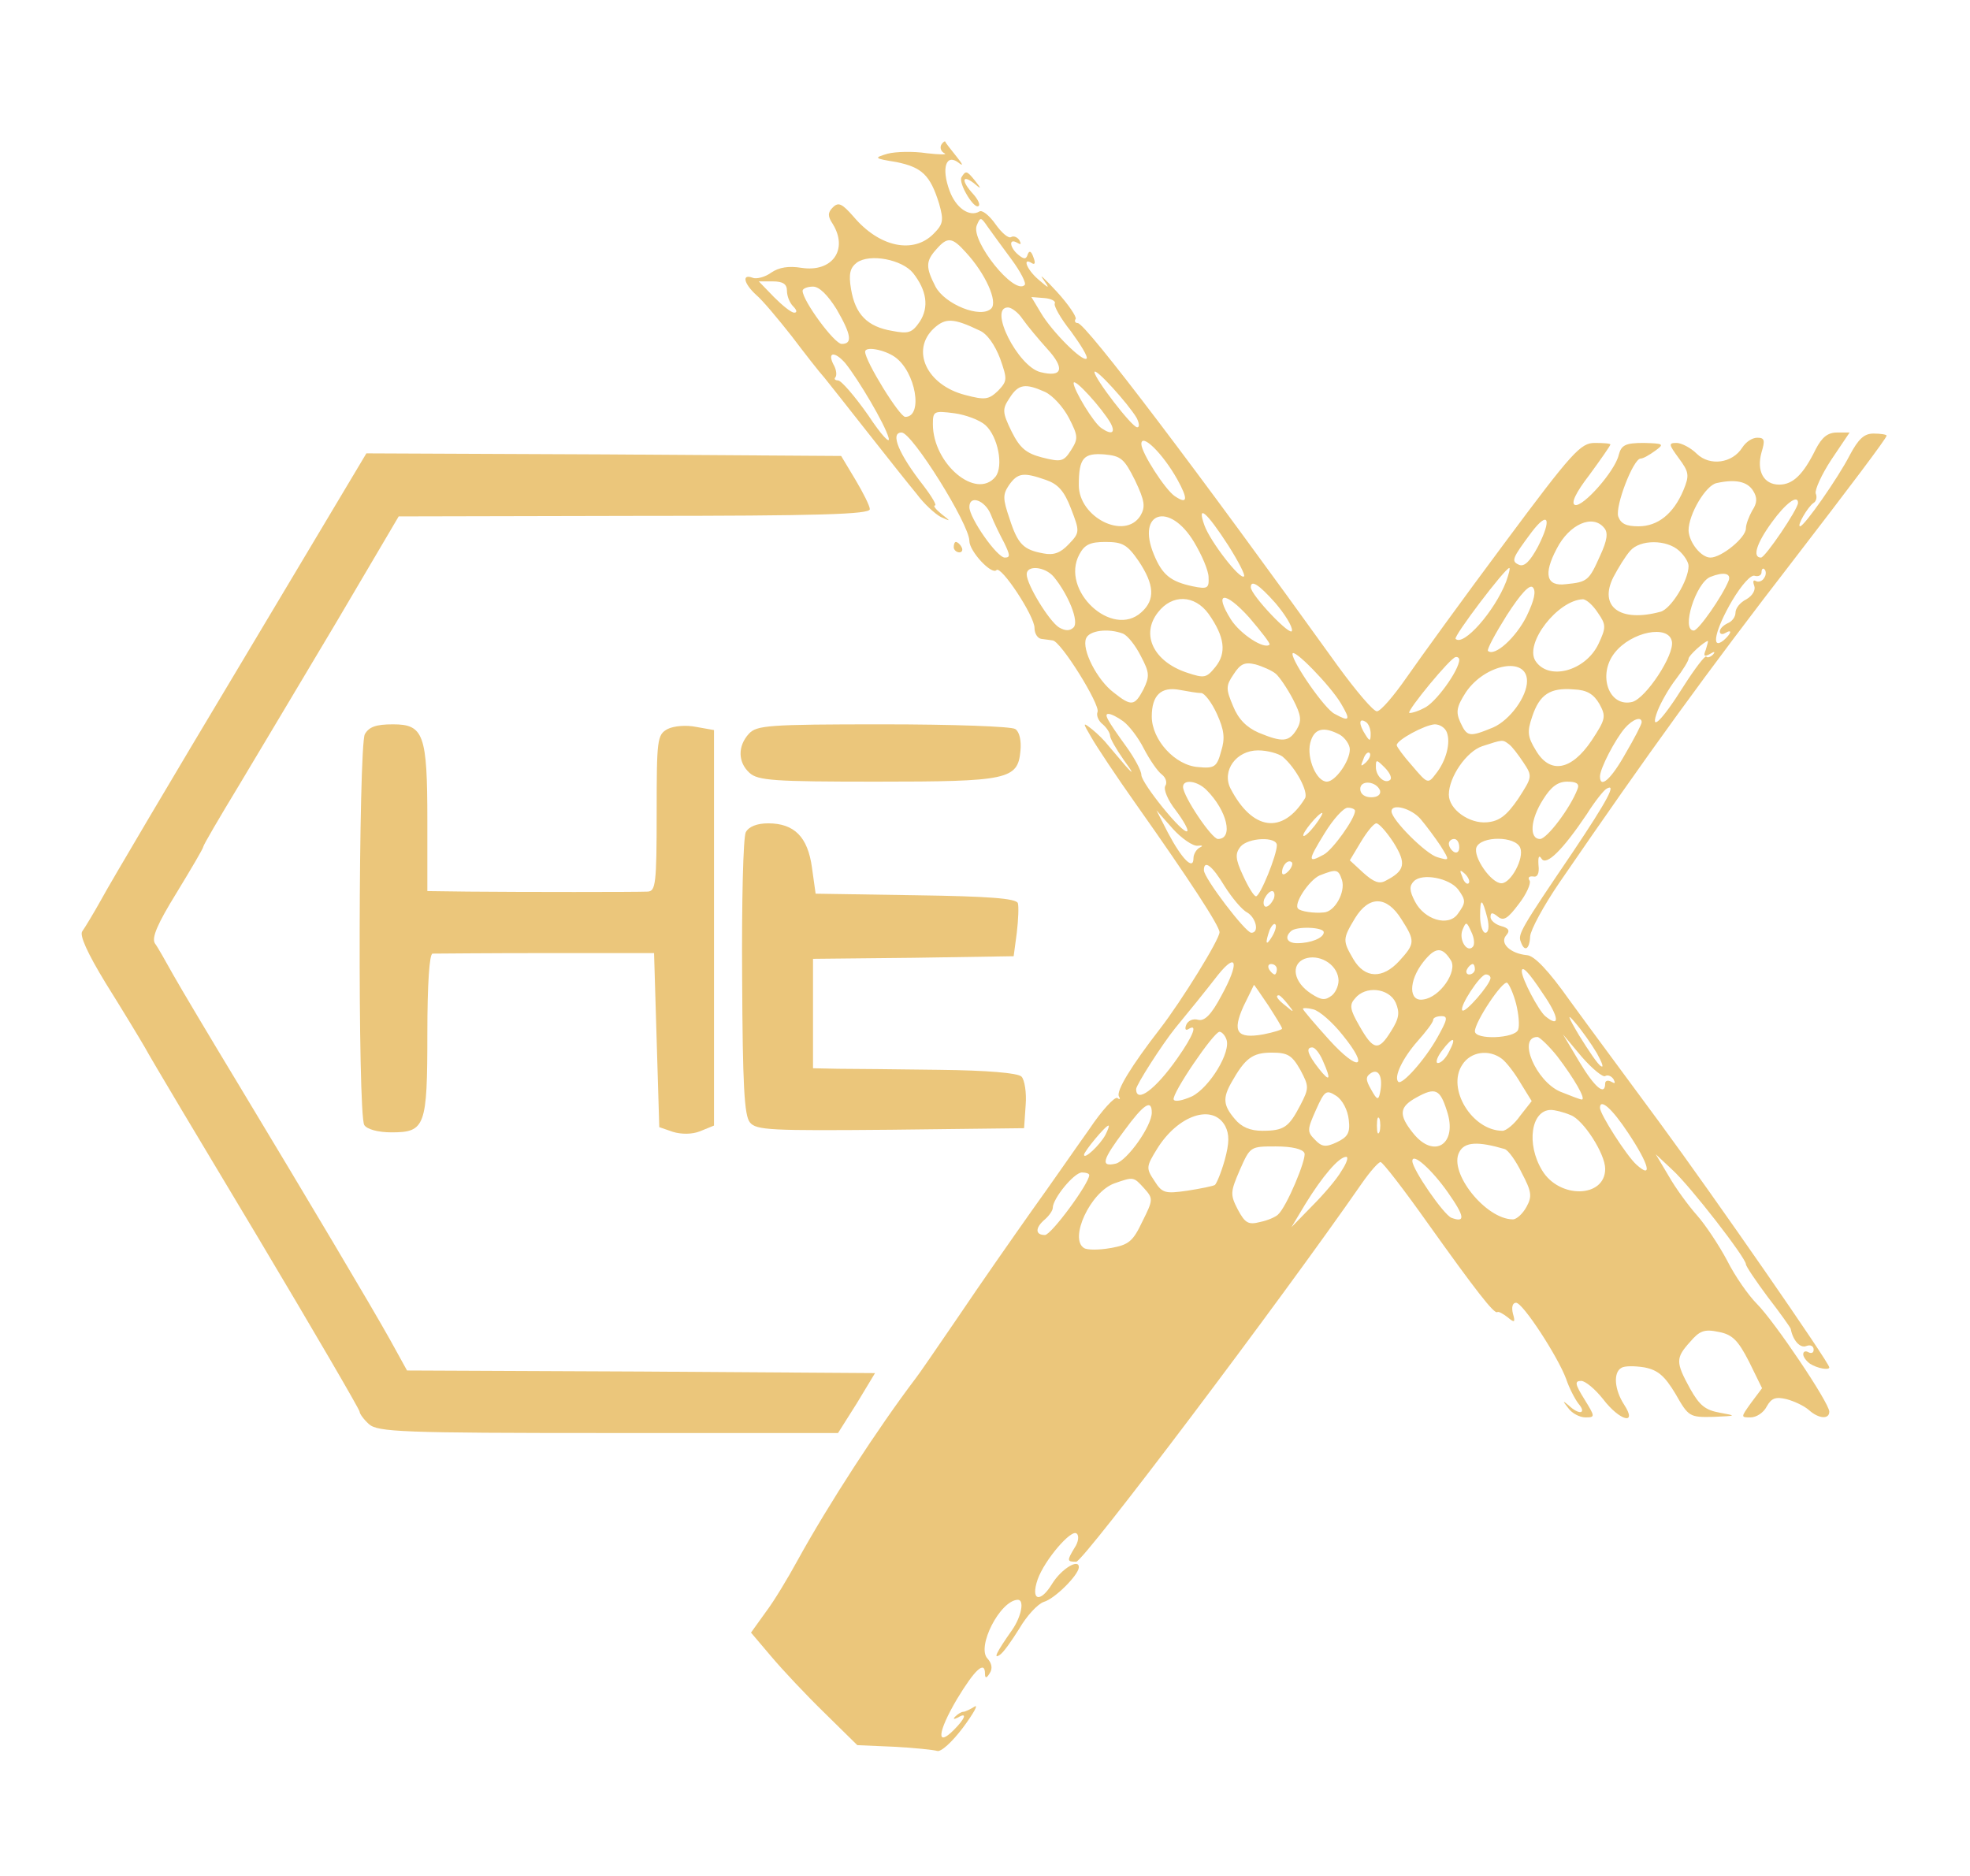
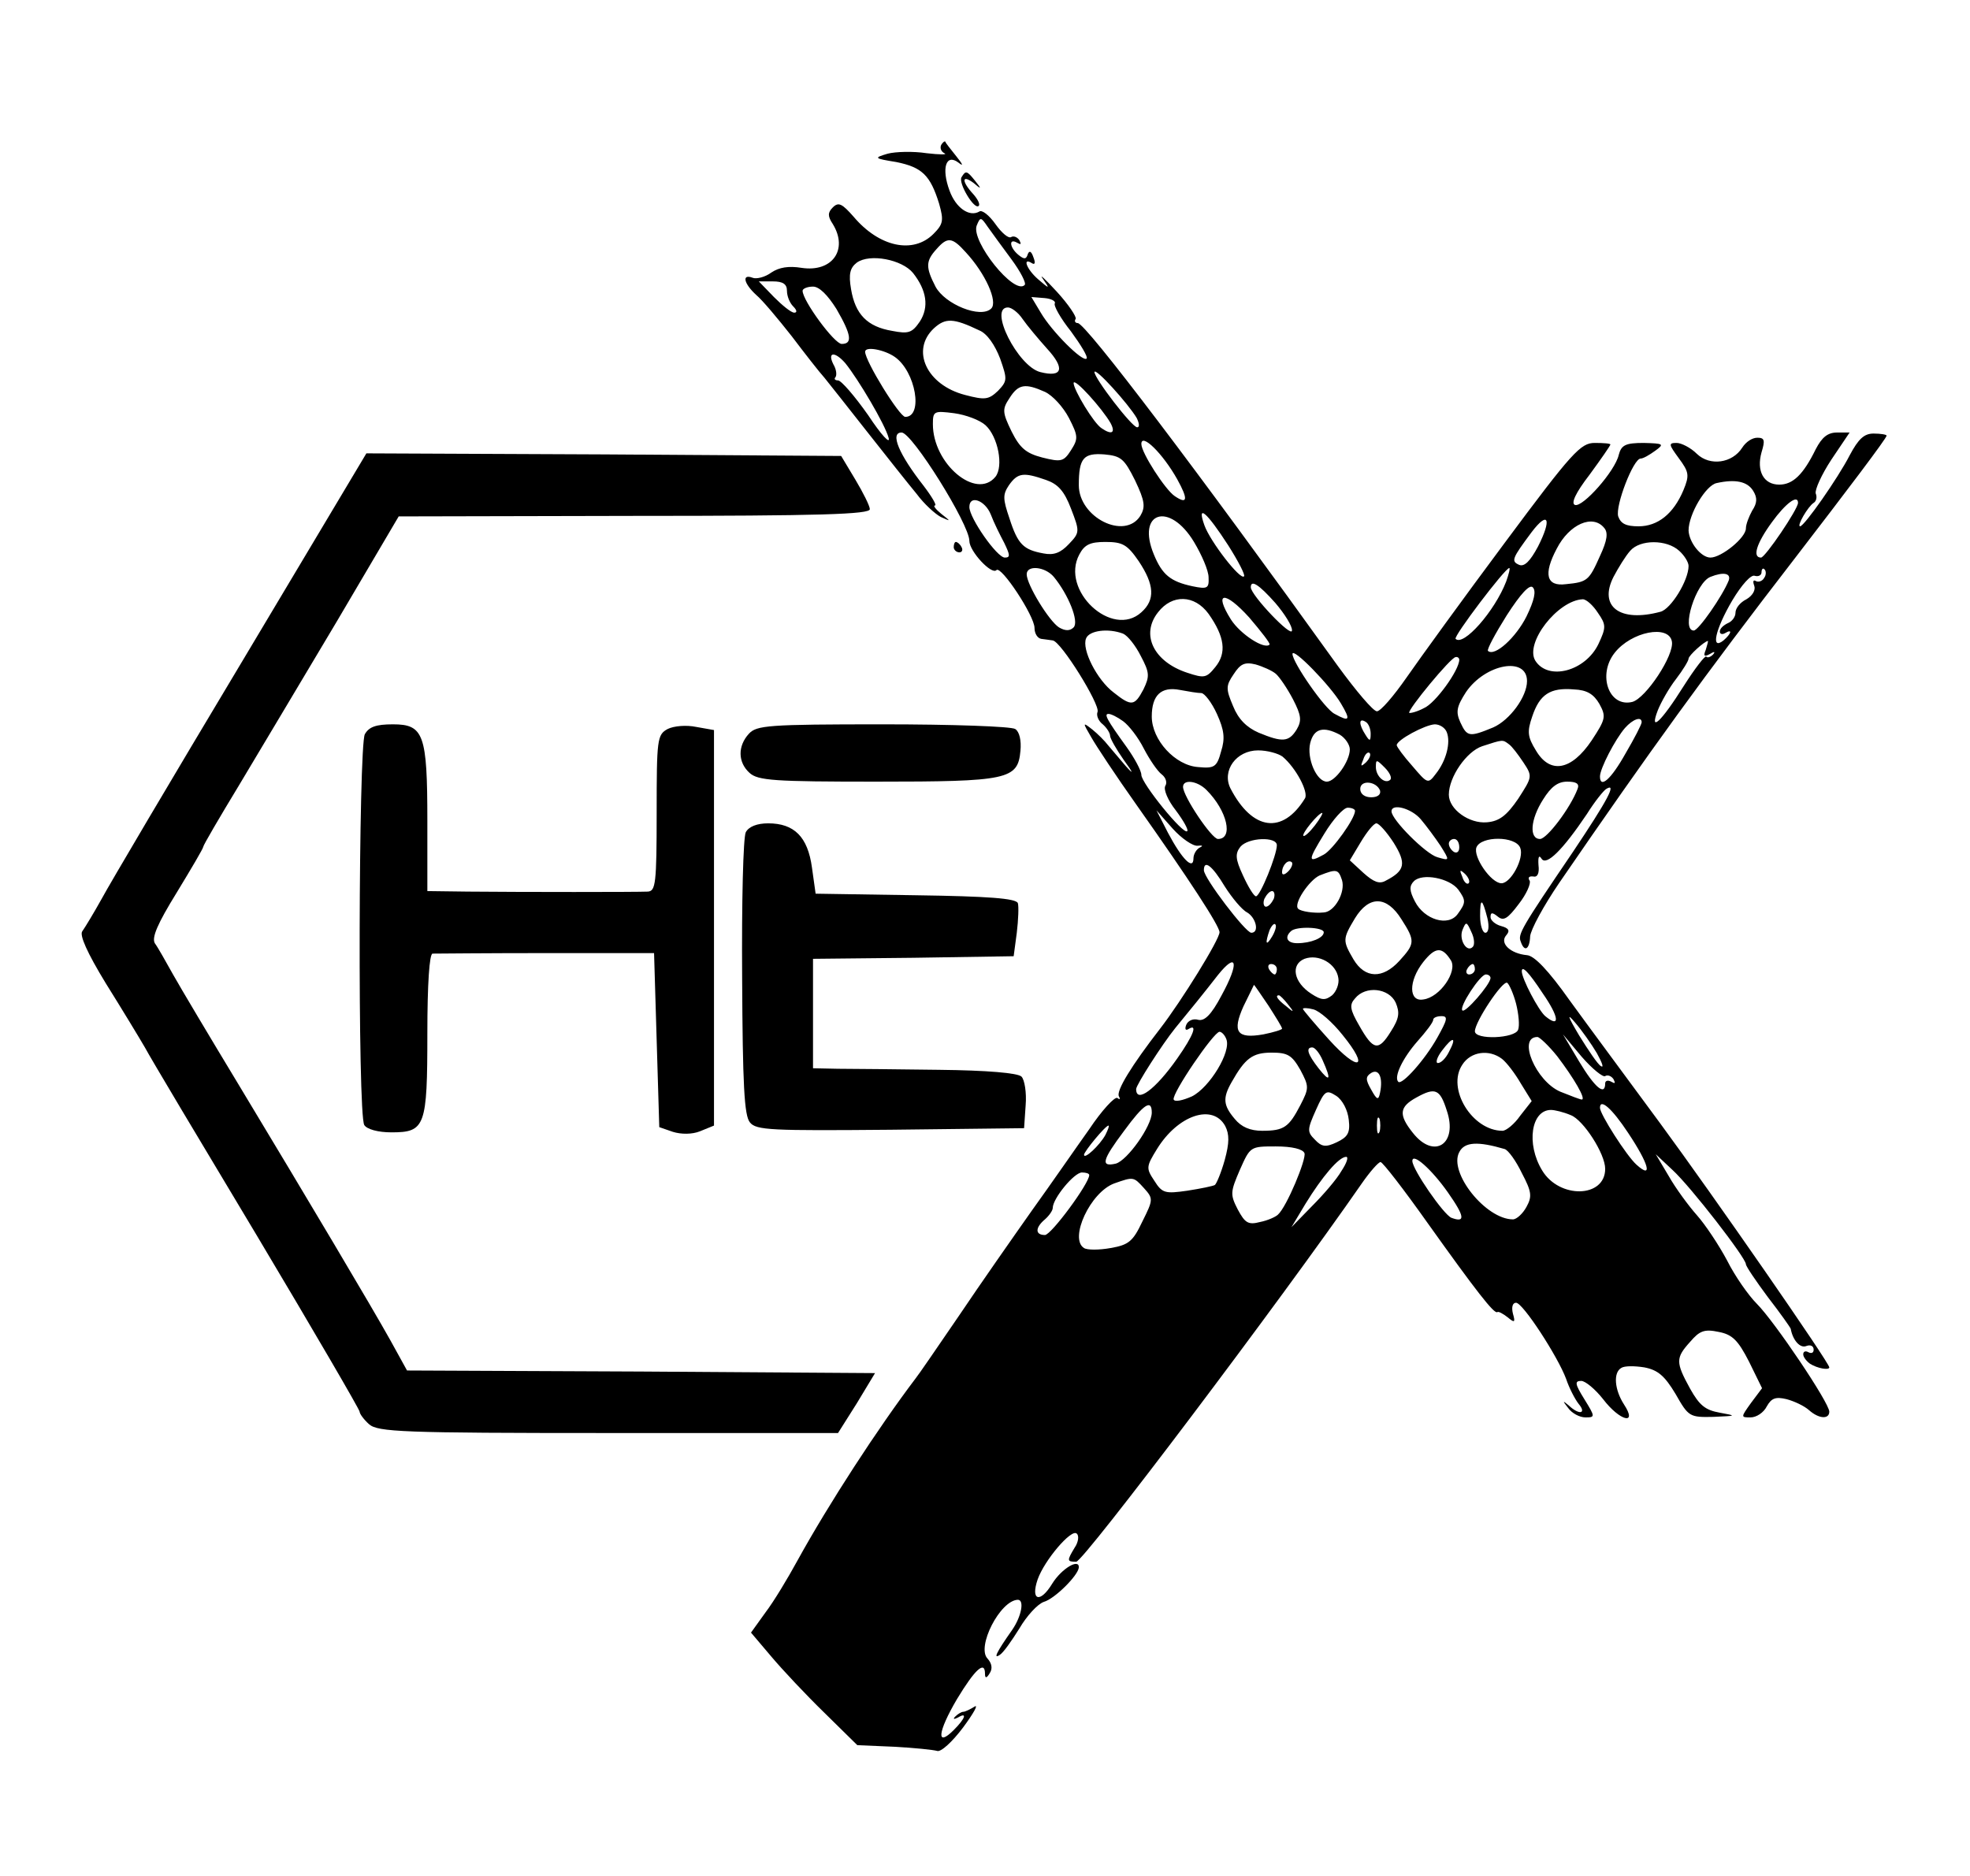
<svg xmlns="http://www.w3.org/2000/svg" viewBox="52 0 378 360" role="img" aria-labelledby="title desc">
  <defs>
-     <linearGradient id="brand" x1="68" y1="32" x2="414" y2="330" gradientUnits="userSpaceOnUse">
-       <stop offset="0%" stop-color="#151515" />
-       <stop offset="34%" stop-color="#4a3820" />
-       <stop offset="72%" stop-color="#9d753c" />
-       <stop offset="100%" stop-color="#ebc67b" />
+     <linearGradient id="brand" x1="414" y1="180" x2="68" y2="180" gradientUnits="userSpaceOnUse">
+       <stop offset="0%" stop-color="#000000" />
+       <stop offset="38%" stop-color="#3b2f1b" />
+       <stop offset="72%" stop-color="#8e6a35" />
+       <stop offset="100%" stop-color="#d9ad61" />
    </linearGradient>
  </defs>
  <g transform="translate(0,359) scale(0.1,-0.1)" fill="url(#brand)" stroke="none">
    <path d="M2326 3312 c-3 -6 0 -13 6 -16 7 -3 -8 -3 -34 0 -26 4 -60 3 -75 -1 -27 -8 -26 -9 17 -16 49 -10 65 -25 82 -80 9 -32 8 -39 -11 -58 -39 -39 -104 -25 -153 33 -22 25 -29 29 -40 18 -10 -10 -10 -17 0 -32 30 -49 -1 -93 -60 -84 -25 4 -43 1 -58 -9 -12 -9 -29 -13 -36 -10 -21 8 -17 -11 7 -33 12 -10 42 -46 68 -79 25 -33 53 -69 63 -80 9 -11 46 -58 83 -105 37 -47 79 -100 94 -118 14 -19 35 -38 46 -44 20 -9 20 -9 1 6 -11 9 -16 16 -12 16 4 0 -6 17 -22 38 -47 60 -65 102 -42 102 20 0 130 -176 130 -208 0 -20 43 -66 52 -56 9 9 73 -88 73 -111 0 -11 6 -20 13 -21 6 -1 17 -2 22 -3 16 -2 91 -123 86 -137 -3 -7 2 -18 10 -24 8 -7 14 -17 14 -22 0 -5 12 -26 26 -46 19 -26 20 -30 4 -12 -12 14 -27 32 -34 40 -6 8 -20 22 -30 30 -19 15 -19 14 -2 -15 9 -16 48 -75 87 -130 101 -143 159 -232 159 -244 0 -14 -73 -132 -114 -185 -55 -71 -85 -120 -79 -130 3 -5 2 -7 -3 -3 -5 3 -30 -24 -54 -60 -25 -35 -74 -106 -110 -156 -36 -51 -99 -141 -140 -202 -41 -60 -78 -114 -83 -120 -72 -95 -167 -241 -227 -350 -18 -33 -45 -78 -61 -99 l-28 -39 39 -46 c21 -25 67 -74 102 -108 l63 -62 70 -3 c39 -2 76 -6 83 -8 7 -3 29 17 50 45 20 27 30 45 22 40 -8 -5 -18 -10 -22 -10 -3 0 -10 -4 -15 -9 -5 -5 -3 -6 5 -2 18 11 15 -1 -8 -24 -34 -34 -31 -4 6 59 35 58 54 75 54 49 0 -9 3 -9 9 1 6 9 4 19 -4 28 -22 22 24 112 58 113 13 0 7 -32 -11 -58 -31 -44 -36 -56 -24 -48 7 4 23 27 38 51 14 24 35 47 47 51 21 6 66 51 67 66 1 18 -33 -2 -51 -31 -23 -38 -42 -33 -28 8 13 37 65 98 75 88 5 -4 3 -17 -4 -27 -15 -25 -15 -27 3 -27 14 0 392 501 548 726 16 23 32 41 36 41 4 0 45 -53 91 -118 92 -129 127 -174 133 -170 2 2 11 -3 20 -10 13 -11 15 -10 10 7 -3 12 -1 21 6 21 13 0 80 -103 96 -146 6 -18 17 -39 24 -48 16 -19 1 -22 -19 -3 -12 10 -12 9 -1 -5 7 -10 22 -18 33 -18 19 0 19 1 -2 35 -18 29 -19 35 -6 35 8 0 27 -16 42 -35 32 -42 67 -51 40 -10 -18 28 -21 61 -5 70 6 4 25 4 44 1 26 -5 39 -16 60 -51 25 -44 27 -45 73 -44 44 2 45 2 12 8 -28 5 -39 14 -57 46 -28 51 -28 59 0 90 18 21 27 25 55 19 26 -5 37 -16 58 -57 l25 -51 -21 -28 c-20 -28 -20 -28 -1 -28 11 0 25 9 31 21 9 16 17 19 38 14 15 -4 34 -13 43 -21 19 -17 39 -18 39 -3 0 17 -105 173 -139 207 -16 16 -42 53 -57 83 -16 30 -42 69 -58 87 -16 18 -41 52 -54 75 l-25 42 32 -30 c35 -32 141 -169 141 -181 0 -4 19 -32 42 -63 24 -31 43 -58 44 -61 4 -22 18 -38 30 -33 8 3 14 0 14 -7 0 -6 -4 -8 -10 -5 -5 3 -10 2 -10 -4 0 -5 6 -13 13 -18 14 -9 37 -13 37 -7 0 9 -222 329 -325 469 -61 83 -139 188 -173 235 -41 58 -68 86 -82 87 -32 3 -53 23 -40 38 8 9 5 14 -10 18 -11 3 -20 11 -20 17 0 9 3 10 14 1 11 -9 19 -4 40 24 15 19 24 40 21 45 -4 6 -1 9 7 8 8 -2 12 6 10 22 -1 16 1 20 6 12 9 -14 40 16 87 86 15 24 32 45 37 48 21 13 3 -21 -64 -121 -99 -146 -106 -158 -100 -172 7 -21 17 -15 18 10 1 13 26 59 56 103 173 252 280 400 453 624 100 130 175 229 175 234 0 2 -11 4 -25 4 -18 0 -29 -10 -46 -42 -22 -43 -87 -136 -95 -136 -7 0 15 38 26 45 5 3 7 11 4 18 -2 7 11 36 30 65 l35 52 -24 0 c-18 0 -29 -9 -41 -32 -24 -49 -44 -68 -70 -68 -30 0 -44 26 -34 62 7 23 6 28 -8 28 -10 0 -22 -8 -29 -19 -19 -30 -62 -36 -87 -12 -12 12 -30 21 -39 21 -16 0 -15 -3 4 -29 20 -27 21 -33 9 -62 -19 -45 -49 -69 -86 -69 -24 0 -34 5 -39 19 -6 20 29 111 43 111 5 0 17 7 28 15 18 13 16 14 -22 15 -35 0 -43 -4 -48 -23 -7 -31 -69 -101 -84 -96 -8 3 1 23 28 58 22 30 40 56 40 58 0 2 -13 3 -30 3 -27 0 -43 -17 -173 -192 -79 -106 -163 -222 -188 -258 -25 -36 -50 -65 -57 -65 -7 0 -40 39 -75 87 -268 373 -484 658 -499 658 -5 0 -7 4 -4 8 2 4 -14 28 -36 52 -23 25 -35 36 -27 25 14 -20 13 -20 -9 -1 -22 19 -31 43 -12 31 6 -4 7 1 3 11 -4 12 -8 14 -11 6 -3 -10 -7 -10 -18 -1 -17 14 -19 33 -2 23 7 -4 8 -3 4 5 -4 6 -11 9 -16 6 -5 -3 -18 8 -30 25 -12 17 -26 28 -31 24 -19 -11 -45 7 -57 40 -16 43 -7 72 17 54 10 -8 9 -4 -4 12 -11 14 -21 26 -21 28 -1 2 -5 -1 -8 -6z m135 -220 c17 -23 29 -46 25 -49 -20 -20 -103 84 -92 114 7 17 8 17 21 -2 8 -11 28 -39 46 -63z m-88 14 c38 -41 62 -95 49 -108 -20 -20 -89 8 -107 42 -19 37 -19 49 2 72 21 24 30 23 56 -6z m-101 -40 c26 -33 31 -65 13 -93 -15 -22 -22 -24 -53 -18 -48 8 -71 32 -79 80 -5 29 -2 41 11 51 25 18 87 6 108 -20z m-242 -34 c0 -10 5 -23 12 -30 7 -7 8 -12 2 -12 -6 0 -23 14 -39 30 l-29 30 27 0 c19 0 27 -5 27 -18z m95 -35 c29 -50 31 -67 10 -67 -14 0 -75 83 -75 102 0 4 9 8 20 8 12 0 28 -16 45 -43z m419 11 c-3 -4 11 -29 31 -54 19 -26 33 -49 30 -52 -7 -8 -67 52 -88 88 l-18 30 25 -2 c13 -1 22 -6 20 -10z m-62 -30 c9 -13 30 -38 47 -57 35 -38 30 -56 -13 -45 -43 11 -100 124 -62 124 7 0 20 -10 28 -22z m-83 -22 c15 -6 30 -28 40 -54 14 -40 14 -43 -4 -62 -18 -17 -25 -18 -63 -8 -74 19 -105 86 -60 128 22 20 37 20 87 -4z m-162 -51 c40 -28 55 -115 20 -115 -11 0 -77 107 -77 125 0 11 37 4 57 -10z m-95 -12 c25 -31 76 -117 83 -143 4 -14 -14 5 -39 43 -26 37 -52 67 -58 67 -6 0 -8 3 -5 6 3 4 2 15 -4 25 -12 24 3 25 23 2z m559 -105 c5 -10 6 -18 1 -18 -10 0 -82 94 -82 106 1 10 65 -61 81 -88z m-50 -10 c10 -19 2 -23 -17 -10 -15 9 -54 74 -54 87 1 11 55 -49 71 -77z m-126 60 c15 -7 35 -29 46 -50 18 -35 18 -40 4 -62 -14 -22 -19 -23 -55 -14 -31 8 -43 18 -59 50 -18 37 -18 43 -4 64 17 27 30 29 68 12z m-114 -64 c24 -22 35 -79 19 -99 -37 -45 -120 25 -120 101 0 25 2 26 41 21 22 -3 49 -13 60 -23z m368 -104 c21 -38 20 -49 -5 -32 -18 12 -64 83 -64 100 0 22 41 -18 69 -68z m-81 -2 c19 -40 20 -51 10 -68 -30 -47 -118 -3 -118 59 0 52 9 62 49 59 32 -3 38 -8 59 -50z m-171 1 c23 -8 35 -21 48 -55 17 -44 17 -46 -4 -68 -16 -17 -29 -22 -49 -18 -38 7 -49 17 -65 67 -13 38 -13 46 -1 64 17 24 28 25 71 10z m1357 -21 c8 -13 8 -23 -2 -38 -6 -11 -12 -26 -12 -34 0 -18 -47 -56 -68 -56 -18 0 -41 29 -42 52 0 31 33 87 54 91 36 8 59 3 70 -15z m-1463 -45 c6 -16 18 -40 26 -55 11 -23 12 -28 1 -28 -15 0 -68 76 -68 97 0 24 30 13 41 -14z m1549 22 c0 -12 -63 -105 -71 -105 -17 0 -9 27 21 68 26 36 50 54 50 37z m-1093 -82 c19 -30 33 -57 30 -59 -7 -8 -65 67 -76 98 -15 42 4 26 46 -39z m-66 7 c15 -25 28 -55 28 -68 1 -21 -2 -23 -31 -17 -42 9 -58 22 -74 61 -34 82 30 102 77 24z m660 -9 c-15 -28 -26 -39 -36 -35 -16 7 -14 12 24 63 32 42 39 25 12 -28z m127 36 c8 -9 6 -24 -8 -54 -21 -47 -24 -50 -65 -54 -38 -5 -44 19 -18 68 24 47 69 67 91 40z m-893 -64 c30 -45 32 -74 5 -98 -56 -51 -156 42 -119 111 10 19 21 24 50 24 33 0 42 -5 64 -37z m1037 20 c10 -9 18 -22 18 -29 0 -28 -34 -83 -54 -88 -78 -21 -119 10 -90 67 9 17 23 40 32 50 19 22 70 22 94 0z m-1200 -50 c28 -34 49 -86 38 -97 -7 -7 -16 -7 -28 0 -19 12 -62 82 -62 102 0 18 35 15 52 -5z m868 -9 c-22 -57 -82 -125 -97 -110 -5 4 95 136 103 136 2 0 -1 -12 -6 -26z m495 7 c-3 -6 -11 -9 -16 -6 -5 3 -6 -1 -3 -9 3 -8 -3 -19 -15 -26 -12 -6 -21 -17 -21 -26 0 -8 -7 -17 -15 -20 -8 -4 -15 -10 -15 -16 0 -5 5 -6 10 -3 15 9 12 -1 -3 -14 -25 -20 -16 21 17 77 18 30 36 50 43 47 7 -2 13 1 13 7 0 6 3 9 6 5 3 -3 3 -11 -1 -16z m-68 -5 c-12 -30 -58 -96 -67 -96 -25 0 4 92 32 103 25 10 40 7 35 -7z m-870 -43 c18 -21 33 -45 32 -53 0 -15 -79 68 -79 83 0 15 15 6 47 -30z m482 -26 c-20 -40 -61 -78 -74 -66 -2 3 14 33 36 68 27 42 44 60 50 54 7 -7 3 -25 -12 -56z m-493 -54 c-10 -10 -56 20 -74 48 -34 54 -12 56 35 4 23 -27 41 -50 39 -52z m-117 59 c31 -44 35 -75 13 -102 -17 -21 -21 -22 -54 -11 -64 21 -90 73 -56 116 27 35 70 34 97 -3z m747 2 c16 -23 16 -28 1 -60 -25 -52 -96 -71 -121 -32 -21 34 43 116 91 118 7 0 20 -12 29 -26z m-911 -40 c9 -4 24 -23 34 -43 17 -32 17 -39 5 -64 -17 -32 -23 -33 -57 -6 -32 24 -62 83 -53 104 6 15 42 20 71 9z m1053 -15 c5 -26 -50 -109 -76 -116 -45 -11 -67 52 -34 94 32 41 104 55 110 22z m65 -16 c-5 -12 -3 -14 8 -8 8 5 11 5 6 -1 -5 -5 -11 -7 -13 -4 -2 3 -22 -23 -43 -56 -44 -70 -67 -91 -50 -47 6 15 21 42 35 60 13 17 24 35 24 39 0 6 30 33 37 34 1 0 -1 -7 -4 -17z m-700 -103 c19 -32 17 -36 -12 -20 -19 9 -81 99 -81 115 0 14 73 -61 93 -95z m227 84 c0 -20 -46 -84 -68 -93 -13 -7 -26 -10 -28 -9 -4 5 80 107 89 107 4 1 7 -2 7 -5z m-352 -27 c7 -6 22 -28 33 -49 16 -31 17 -41 7 -58 -15 -24 -27 -25 -73 -6 -23 10 -39 26 -49 51 -14 33 -14 39 1 61 13 20 21 24 42 19 14 -4 32 -12 39 -18z m482 -14 c0 -30 -33 -75 -65 -89 -46 -19 -50 -18 -63 10 -9 20 -7 30 11 58 37 54 117 69 117 21z m-625 -23 c6 0 20 -18 30 -40 14 -31 16 -47 8 -72 -8 -30 -13 -33 -44 -30 -44 3 -89 52 -89 97 0 41 18 58 54 51 16 -3 34 -6 41 -6z m764 -21 c13 -24 12 -29 -15 -70 -39 -58 -80 -65 -107 -19 -16 26 -17 36 -7 65 14 42 34 56 80 52 25 -1 38 -9 49 -28z m-914 -33 c11 -8 29 -31 40 -53 11 -21 26 -43 34 -49 8 -6 11 -16 7 -22 -4 -7 5 -28 20 -47 15 -20 25 -38 22 -40 -7 -8 -88 92 -88 108 0 8 -13 32 -28 53 -39 54 -44 64 -35 64 5 0 17 -6 28 -14z m475 -24 c0 -15 -2 -15 -10 -2 -13 20 -13 33 0 25 6 -3 10 -14 10 -23z m520 22 c0 -4 -14 -31 -31 -60 -28 -50 -49 -68 -49 -44 0 15 29 71 48 93 15 17 32 23 32 11z m-374 -19 c8 -20 -1 -55 -21 -80 -15 -20 -16 -19 -45 15 -17 19 -30 37 -30 40 0 10 54 39 73 40 10 0 20 -7 23 -15z m-205 -5 c10 -6 19 -19 19 -28 0 -23 -28 -62 -44 -62 -20 0 -39 45 -32 74 7 28 25 33 57 16z m324 -18 c6 -4 18 -20 28 -35 18 -27 17 -28 -10 -70 -22 -32 -36 -43 -60 -45 -34 -3 -73 25 -73 53 0 34 34 83 64 93 40 13 39 13 51 4z m-434 -24 c26 -22 50 -68 43 -80 -43 -70 -101 -62 -143 19 -17 34 11 73 53 73 18 0 39 -6 47 -12z m160 -11 c-10 -9 -11 -8 -5 6 3 10 9 15 12 12 3 -3 0 -11 -7 -18z m47 -33 c-10 -10 -28 6 -28 24 0 15 1 15 17 -1 9 -9 14 -19 11 -23z m-353 -20 c40 -40 52 -94 22 -94 -12 0 -67 82 -67 100 0 15 27 12 45 -6z m333 -1 c2 -8 -5 -13 -17 -13 -12 0 -21 6 -21 16 0 18 31 15 38 -3z m379 3 c-14 -37 -59 -96 -72 -96 -21 0 -19 37 6 76 15 24 28 34 46 34 18 0 24 -4 20 -14z m-427 -42 c0 -15 -43 -75 -60 -84 -31 -17 -31 -12 1 40 17 28 37 50 45 50 8 0 14 -3 14 -6z m126 -16 c11 -13 28 -36 38 -51 18 -29 18 -29 -6 -22 -22 6 -88 72 -88 88 0 16 38 6 56 -15z m-428 -51 c9 1 11 0 5 -3 -7 -3 -13 -13 -13 -21 0 -24 -22 -2 -49 49 l-22 43 31 -35 c17 -19 39 -34 48 -33z m225 39 c-10 -13 -20 -22 -22 -20 -4 4 29 44 36 44 2 0 -4 -11 -14 -24z m151 -33 c25 -40 22 -54 -15 -73 -12 -7 -23 -3 -43 15 l-26 24 21 35 c12 20 25 36 30 36 5 0 20 -17 33 -37z m-224 -5 c0 -19 -32 -98 -40 -98 -4 0 -15 18 -25 40 -15 32 -15 42 -5 55 15 18 70 20 70 3z m350 -4 c0 -8 -4 -12 -10 -9 -5 3 -10 10 -10 16 0 5 5 9 10 9 6 0 10 -7 10 -16z m117 -1 c8 -20 -18 -68 -36 -68 -20 0 -55 51 -48 69 9 22 75 22 84 -1z m-445 -45 c-7 -7 -12 -8 -12 -2 0 14 12 26 19 19 2 -3 -1 -11 -7 -17z m-122 -29 c14 -22 33 -45 43 -50 17 -10 24 -39 8 -39 -11 0 -91 105 -91 120 0 21 16 9 40 -31z m225 12 c7 -23 -14 -61 -35 -62 -19 -2 -44 2 -49 7 -10 9 21 55 41 64 33 13 36 12 43 -9z m243 -6 c-3 -3 -9 2 -12 12 -6 14 -5 15 5 6 7 -7 10 -15 7 -18z m-20 -12 c15 -21 15 -25 -1 -47 -18 -25 -64 -11 -82 24 -11 21 -11 30 -2 39 16 16 68 6 85 -16z m-354 -18 c-4 -8 -10 -15 -15 -15 -4 0 -6 7 -3 15 4 8 10 15 15 15 4 0 6 -7 3 -15z m245 -39 c27 -42 26 -47 -4 -80 -32 -35 -66 -34 -88 3 -21 36 -21 39 3 79 27 44 61 43 89 -2z m165 2 c4 -17 2 -28 -4 -28 -5 0 -10 14 -10 32 0 36 4 35 14 -4z m-413 -35 c-12 -20 -14 -14 -5 12 4 9 9 14 11 11 3 -2 0 -13 -6 -23z m385 -20 c-11 -12 -27 13 -20 32 7 17 8 17 17 -3 6 -12 7 -25 3 -29z m-286 28 c0 -11 -25 -21 -51 -21 -19 0 -25 11 -12 23 10 10 63 8 63 -2z m244 -54 c13 -21 -21 -71 -53 -75 -28 -5 -29 35 0 72 23 29 36 30 53 3z m-216 -34 c2 -11 -4 -26 -12 -33 -13 -10 -20 -10 -40 3 -34 22 -40 56 -13 67 27 10 61 -9 65 -37z m-224 -33 c-20 -38 -33 -50 -45 -47 -10 3 -20 -2 -23 -10 -3 -8 -1 -11 4 -8 19 12 10 -12 -21 -56 -42 -60 -79 -87 -79 -59 0 8 50 86 75 117 24 29 58 71 82 102 37 46 41 23 7 -39z m106 50 c0 -5 -2 -10 -4 -10 -3 0 -8 5 -11 10 -3 6 -1 10 4 10 6 0 11 -4 11 -10z m380 0 c0 -5 -5 -10 -11 -10 -5 0 -7 5 -4 10 3 6 8 10 11 10 2 0 4 -4 4 -10z m130 -46 c32 -46 34 -68 5 -44 -13 11 -45 72 -45 86 0 12 13 -1 40 -42z m-100 29 c-1 -13 -49 -68 -54 -62 -7 6 34 69 45 69 5 0 9 -3 9 -7z m49 -49 c5 -20 7 -42 4 -50 -6 -17 -83 -20 -83 -3 0 18 53 98 62 93 4 -3 12 -21 17 -40z m-475 -4 c14 -22 26 -41 26 -44 0 -2 -16 -7 -36 -11 -51 -9 -60 5 -38 54 11 22 20 41 20 41 1 0 13 -18 28 -40z m244 6 c8 -19 7 -30 -9 -55 -24 -39 -34 -37 -61 11 -18 31 -19 40 -8 52 20 25 65 20 78 -8z m-207 -3 c13 -16 12 -17 -3 -4 -17 13 -22 21 -14 21 2 0 10 -8 17 -17z m105 -59 c53 -65 31 -72 -26 -9 -28 31 -50 57 -50 59 0 2 9 2 20 -1 12 -3 37 -25 56 -49z m488 -35 c10 -18 14 -29 8 -25 -6 3 -24 30 -42 59 -22 37 -24 44 -8 25 13 -15 32 -42 42 -59z m-306 30 c-24 -43 -68 -92 -75 -85 -9 9 8 45 37 78 16 18 30 36 30 41 0 4 7 7 16 7 13 0 11 -7 -8 -41z m-405 -3 c10 -24 -32 -93 -66 -110 -18 -8 -33 -11 -35 -6 -4 11 77 130 88 130 4 0 10 -6 13 -14z m427 -25 c-6 -12 -15 -21 -21 -21 -5 0 -2 11 8 24 21 28 29 27 13 -3z m208 -8 c32 -42 56 -83 47 -83 -3 0 -21 7 -41 15 -47 20 -83 105 -44 105 4 0 22 -17 38 -37z m92 -38 c5 3 12 0 16 -6 4 -8 3 -9 -4 -5 -7 4 -12 2 -12 -3 0 -25 -20 -8 -50 42 l-31 52 36 -43 c20 -23 41 -40 45 -37z m-542 30 c17 -38 14 -43 -8 -15 -21 27 -25 40 -12 40 5 0 14 -11 20 -25z m-43 -18 c17 -32 17 -35 0 -68 -22 -42 -31 -49 -73 -49 -23 0 -40 7 -53 23 -22 26 -23 40 -6 70 26 46 40 57 77 57 31 0 39 -5 55 -33z m387 21 c9 -7 25 -28 36 -47 l21 -34 -22 -28 c-11 -16 -27 -29 -34 -29 -58 0 -108 81 -77 127 16 25 51 30 76 11z m-234 -65 c-3 -15 -6 -14 -17 6 -11 19 -11 25 0 32 15 9 23 -9 17 -38z m-60 -52 c3 -25 -2 -33 -23 -43 -21 -10 -29 -9 -42 5 -15 15 -15 19 2 57 17 38 20 39 39 27 12 -8 22 -27 24 -46z m188 18 c22 -64 -24 -95 -65 -43 -28 35 -26 50 7 68 36 20 45 16 58 -25z m-566 -4 c0 -26 -47 -92 -69 -98 -30 -7 -26 7 16 63 38 52 53 61 53 35z m914 -39 c40 -60 48 -90 16 -61 -19 17 -70 97 -70 109 0 19 23 -1 54 -48z m-110 34 c24 -9 66 -74 66 -103 0 -56 -88 -58 -121 -3 -31 51 -21 116 17 116 7 0 24 -4 38 -10z m-663 -21 c8 -16 8 -32 -1 -65 -7 -25 -16 -46 -19 -48 -3 -2 -27 -7 -53 -11 -42 -6 -48 -5 -63 19 -16 24 -16 27 5 61 40 65 107 88 131 44z m296 -11 c-3 -7 -5 -2 -5 12 0 14 2 19 5 13 2 -7 2 -19 0 -25z m-526 -6 c-11 -20 -41 -48 -41 -38 0 6 41 56 47 56 2 0 -1 -8 -6 -18z m766 -27 c7 -2 22 -23 33 -46 19 -36 20 -45 9 -65 -7 -13 -19 -24 -26 -24 -52 0 -124 90 -103 129 10 20 36 21 87 6z m-384 -8 c4 -11 -34 -103 -51 -118 -4 -4 -19 -11 -34 -14 -23 -6 -29 -2 -43 24 -15 29 -14 34 4 76 20 45 20 45 69 45 31 0 52 -5 55 -13z m71 -34 c-9 -16 -35 -46 -57 -68 l-39 -40 27 45 c32 52 64 90 78 90 5 0 1 -12 -9 -27z m204 -41 c33 -47 34 -59 7 -49 -15 6 -75 93 -75 109 0 17 37 -16 68 -60z m-688 33 c0 -16 -73 -115 -85 -115 -19 0 -19 14 0 30 8 7 15 17 15 22 0 18 41 68 56 68 8 0 14 -2 14 -5z m105 -25 c18 -20 18 -22 -3 -64 -18 -38 -26 -45 -61 -51 -22 -4 -45 -4 -51 0 -29 18 12 107 58 124 37 13 37 13 57 -9z" />
    <path d="M2365 3250 c-7 -11 25 -64 33 -55 3 3 -2 13 -11 23 -22 24 -22 38 1 21 15 -13 16 -12 3 4 -16 20 -18 20 -26 7z" />
    <path d="M983 2318 c-133 -222 -253 -425 -268 -453 -15 -27 -32 -55 -37 -62 -6 -7 9 -41 45 -100 30 -48 64 -104 75 -123 10 -19 108 -183 216 -363 108 -181 196 -332 196 -336 0 -4 8 -15 18 -24 17 -15 63 -17 459 -17 l441 0 36 57 35 58 -449 3 -449 2 -32 58 c-38 68 -154 263 -292 492 -55 91 -111 185 -125 210 -14 25 -29 52 -35 60 -6 11 5 37 42 97 28 46 51 85 51 88 0 3 31 56 68 117 37 62 122 204 188 315 l119 202 453 1 c355 0 452 3 451 13 0 6 -13 32 -28 57 l-27 45 -455 3 -456 2 -240 -402z" />
    <path d="M2350 2540 c0 -5 5 -10 11 -10 5 0 7 5 4 10 -3 6 -8 10 -11 10 -2 0 -4 -4 -4 -10z" />
    <path d="M1220 2181 c-12 -24 -14 -730 -1 -750 5 -8 26 -14 52 -14 65 0 69 11 69 190 0 95 4 153 10 153 6 0 103 1 218 1 l207 0 5 -167 5 -167 26 -9 c16 -5 37 -5 52 1 l27 11 0 379 0 380 -34 6 c-19 4 -43 2 -55 -4 -20 -11 -21 -19 -21 -161 0 -136 -2 -150 -17 -151 -22 -1 -240 -1 -345 0 l-78 1 0 135 c0 166 -7 185 -66 185 -33 0 -46 -5 -54 -19z" />
    <path d="M1957 2182 c-22 -24 -21 -55 1 -75 16 -15 48 -17 243 -17 253 0 272 4 277 59 2 20 -2 37 -10 42 -7 5 -121 9 -254 9 -221 0 -242 -2 -257 -18z" />
    <path d="M1951 1993 c-5 -10 -8 -134 -7 -279 1 -206 4 -265 15 -278 12 -15 41 -16 270 -14 l256 3 3 44 c2 24 -2 49 -8 55 -7 7 -66 12 -158 13 -81 1 -168 2 -194 2 l-48 1 0 105 0 105 193 2 192 3 6 45 c3 25 4 51 2 57 -4 9 -56 13 -196 15 l-192 3 -7 50 c-8 59 -34 85 -84 85 -21 0 -37 -6 -43 -17z" />
  </g>
</svg>
